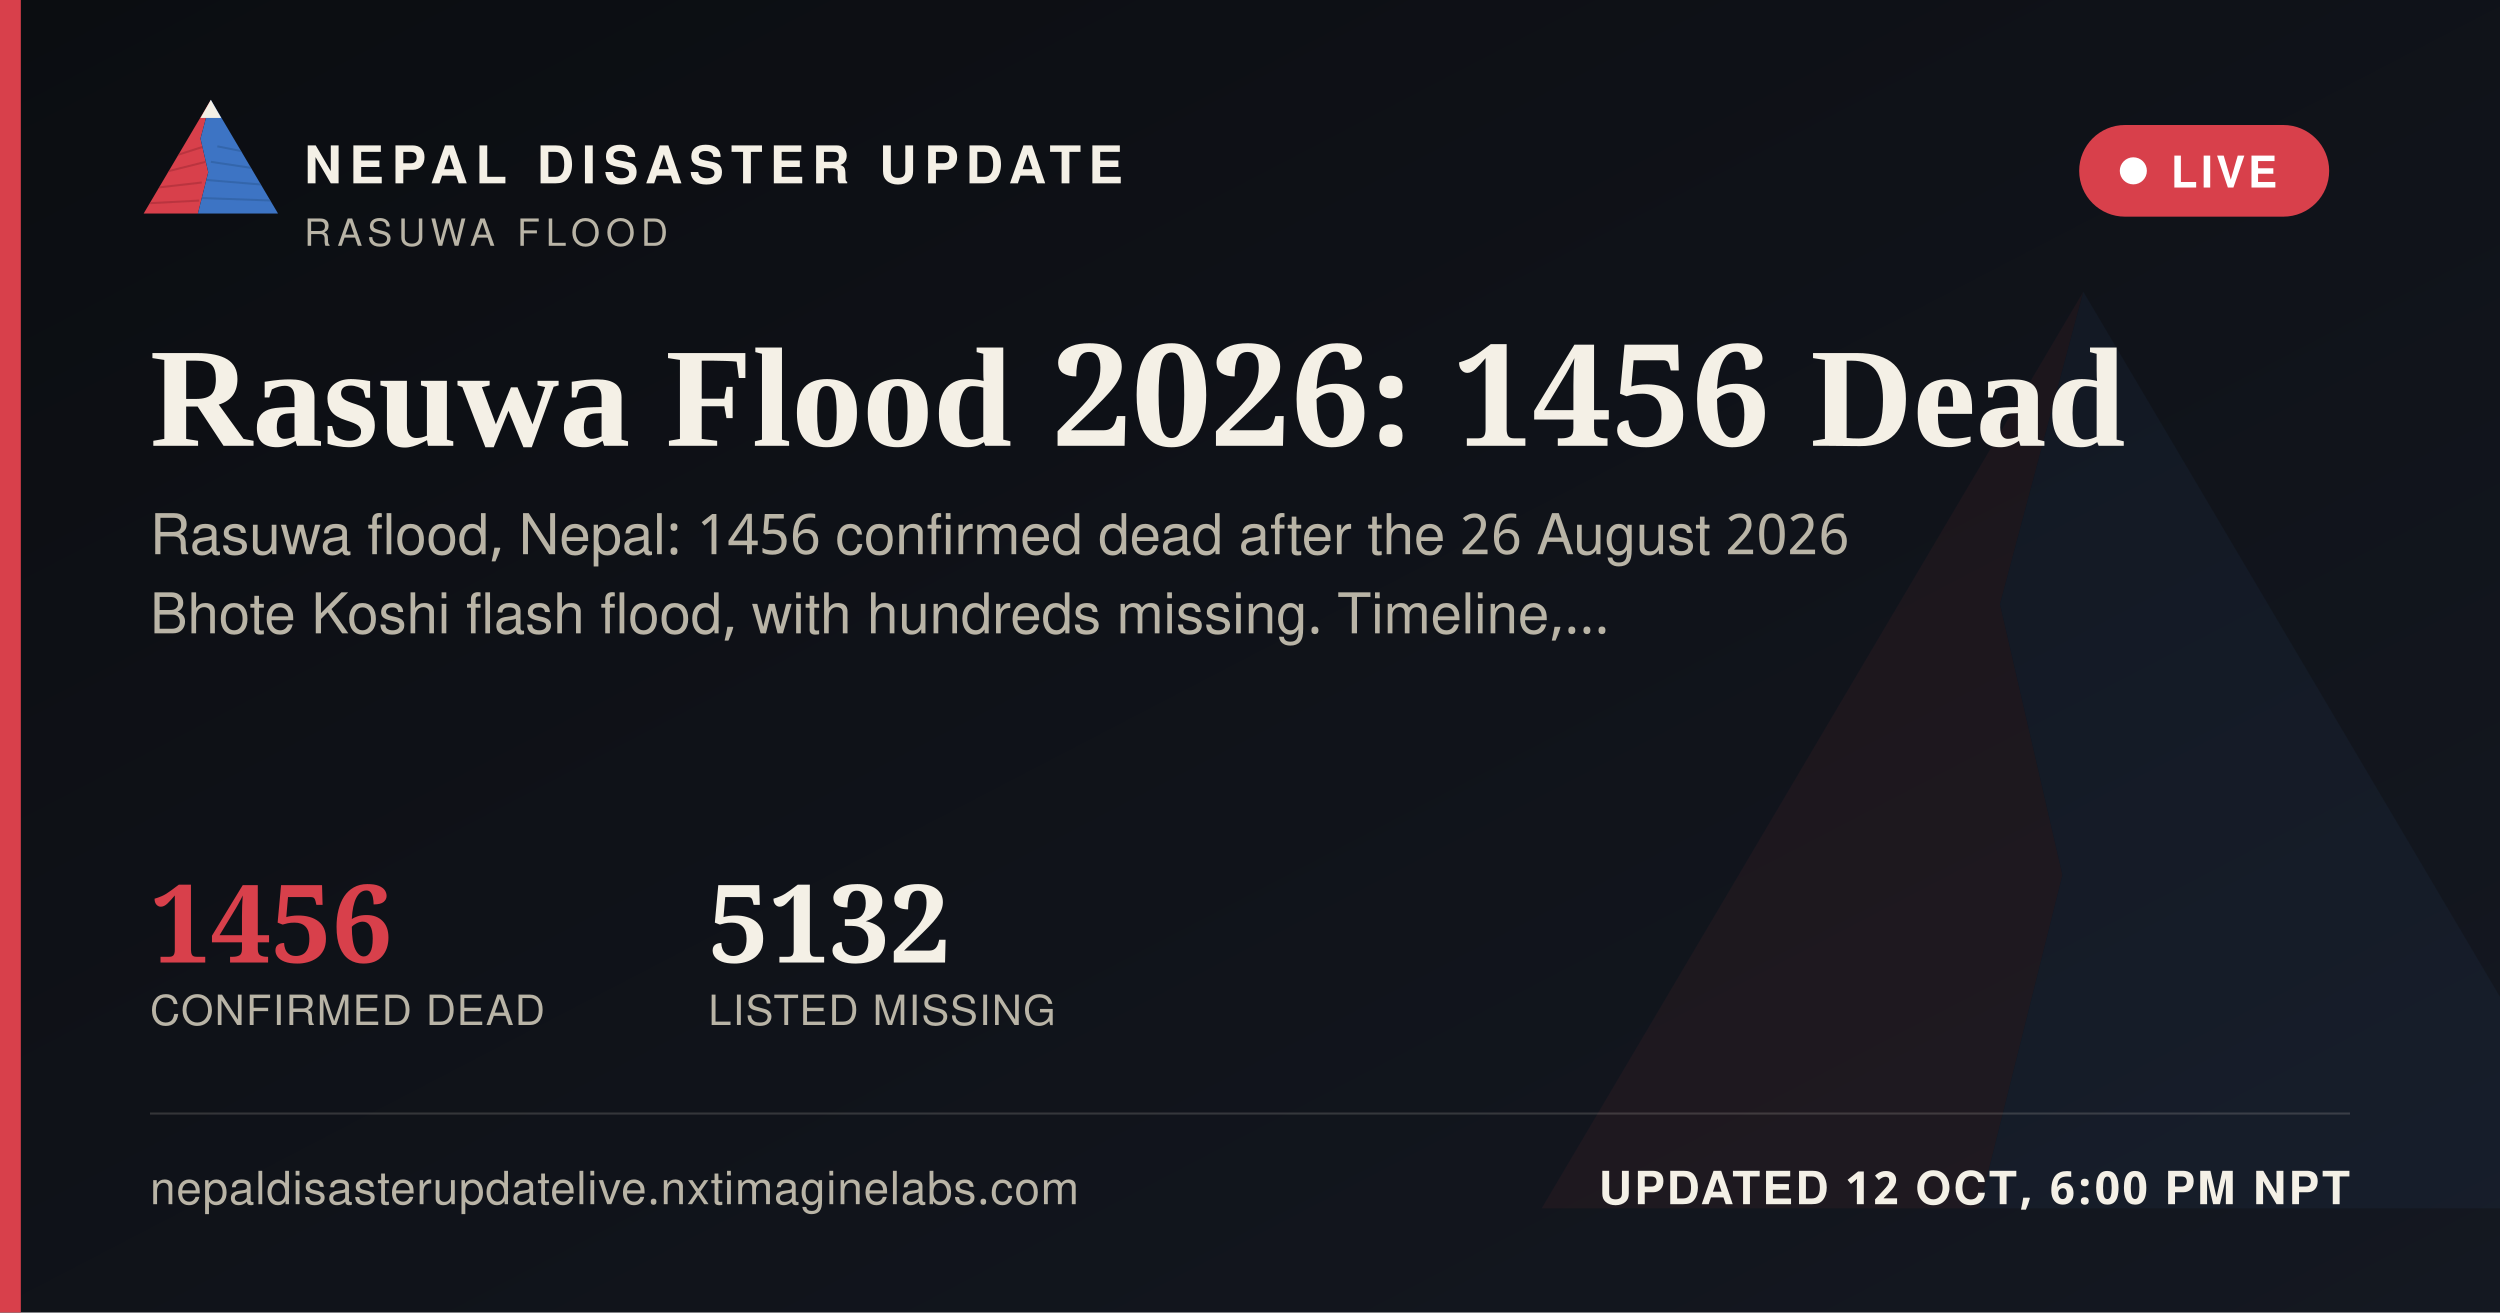
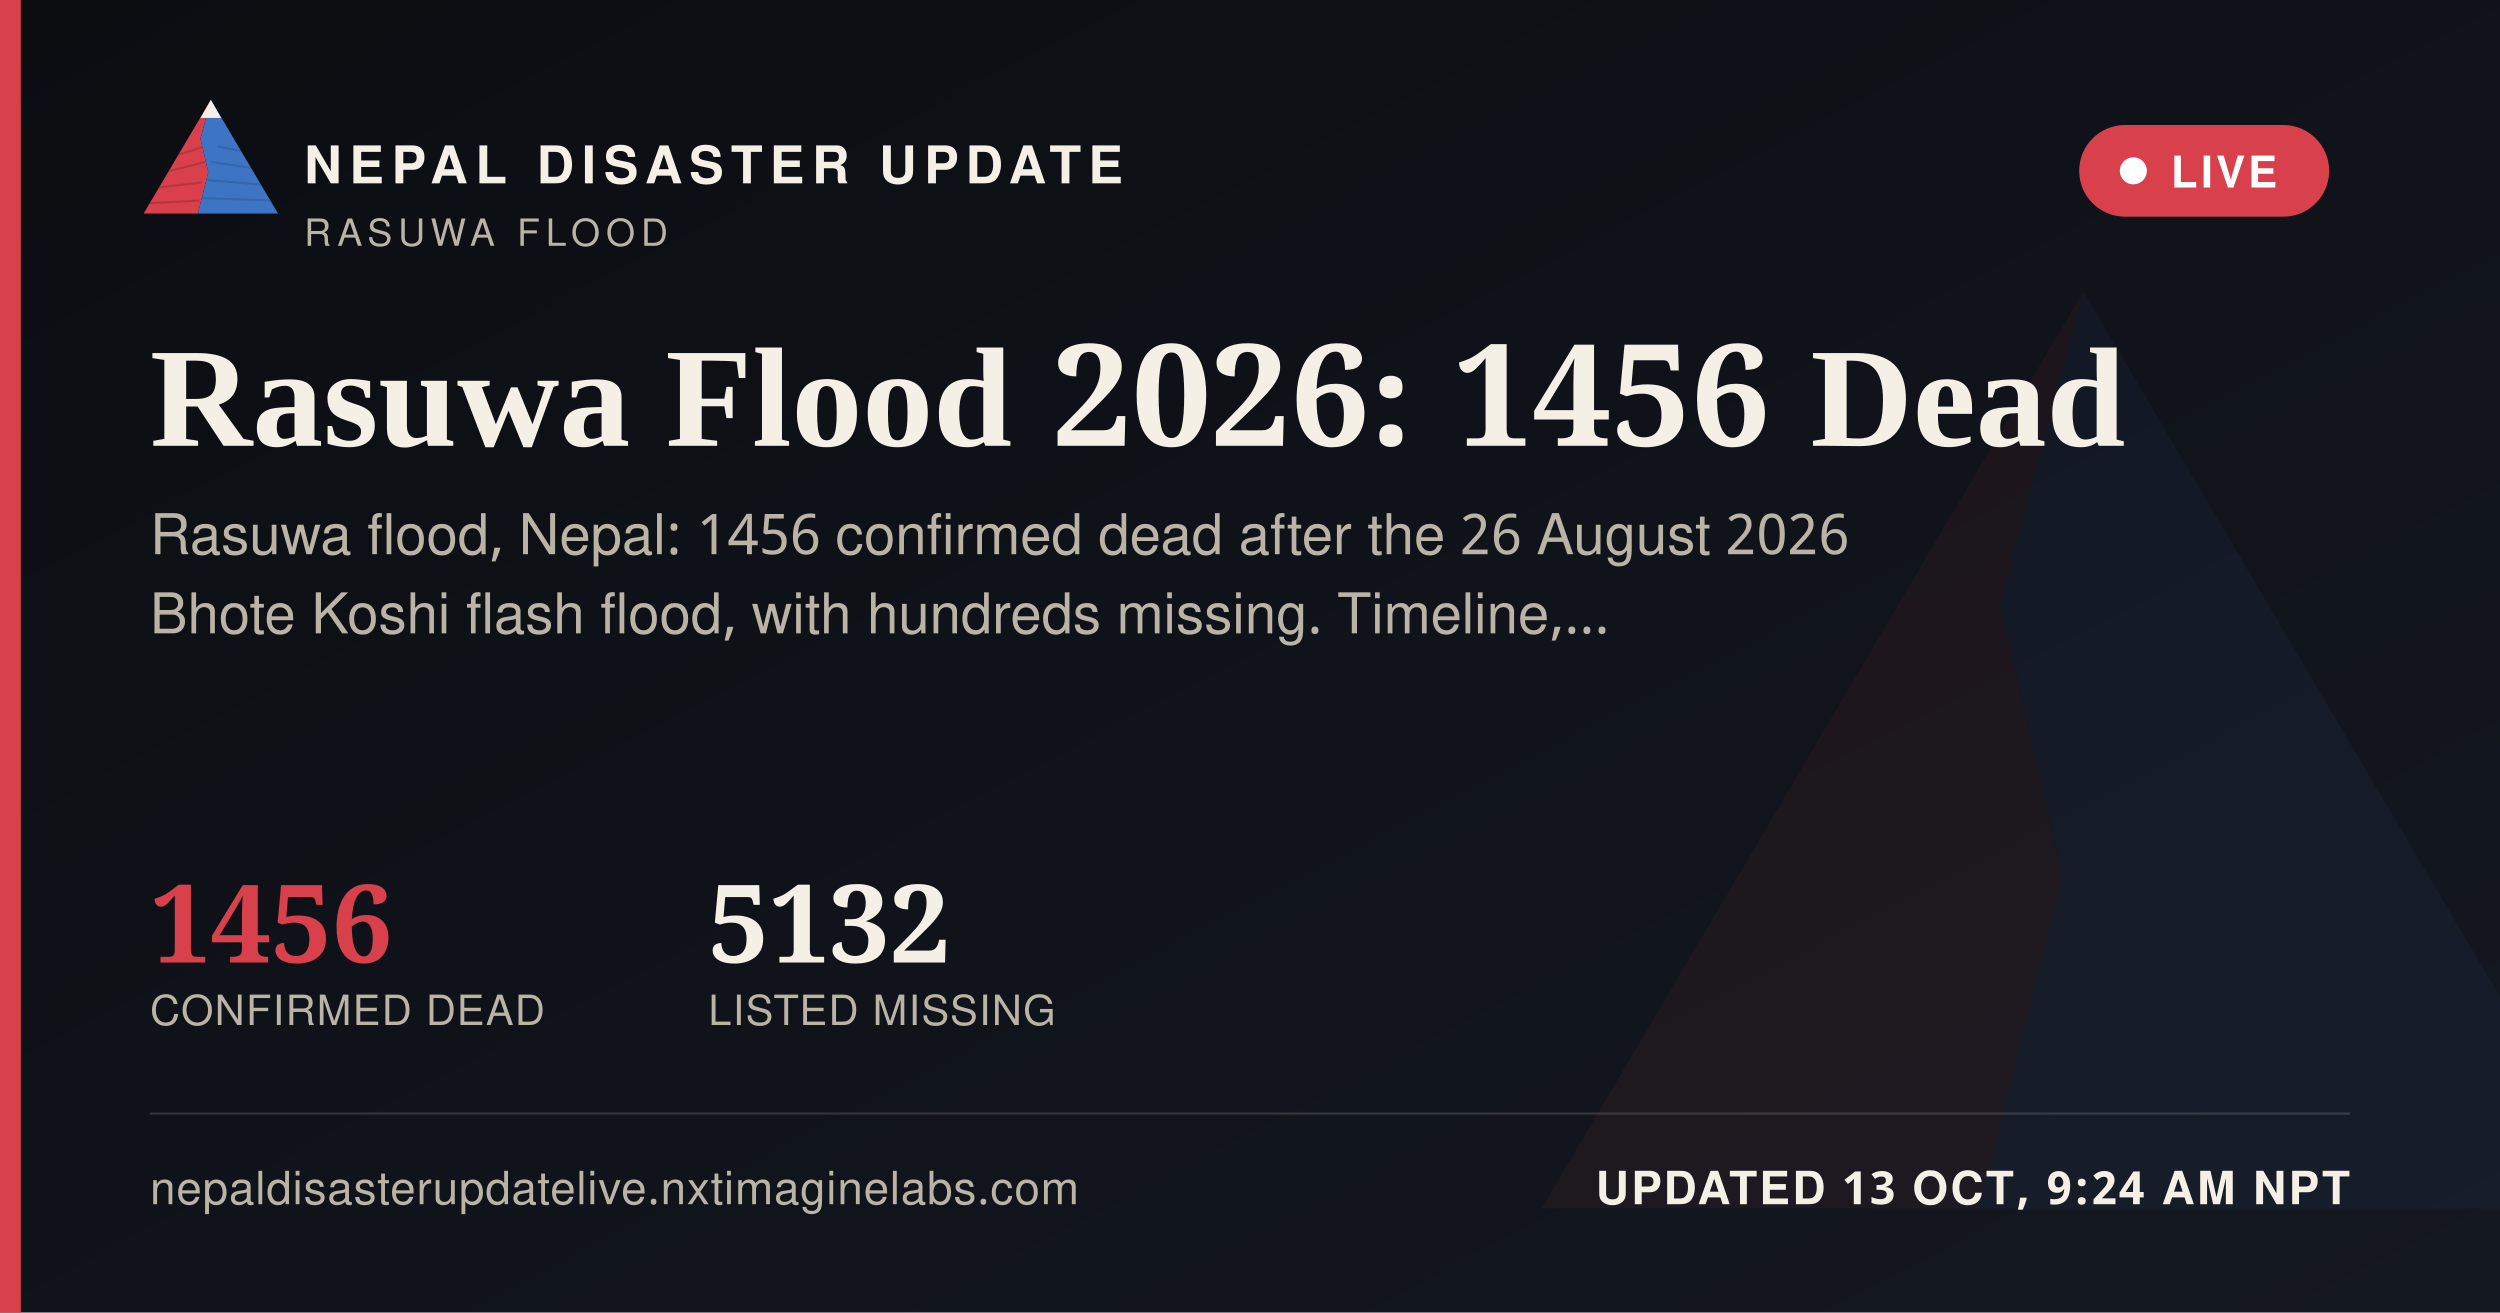
<svg xmlns="http://www.w3.org/2000/svg" width="1200" height="630" viewBox="0 0 1200 630">
  <defs>
    <linearGradient id="ogbg" x1="0" y1="0" x2="1" y2="1">
      <stop offset="0" stop-color="#0B0D11" />
      <stop offset="1" stop-color="#141821" />
    </linearGradient>
  </defs>
  <rect width="1200" height="630" fill="url(#ogbg)" />
  <g transform="translate(700,60) scale(5)" opacity="0.06">
    <polygon points="60,16 52,46 58,72 50,104 8,104" fill="#D8404B" />
    <polygon points="60,16 112,104 50,104 58,72 52,46" fill="#3D74C4" />
  </g>
  <rect x="0" y="0" width="10" height="630" fill="#D8404B" />
  <g transform="translate(64,38) scale(0.62)">
    <g>
      <defs>
        <clipPath id="ogLc">
          <polygon points="60,16 52,46 58,72 50,104 8,104" />
        </clipPath>
        <clipPath id="ogRc">
          <polygon points="60,16 112,104 50,104 58,72 52,46" />
        </clipPath>
      </defs>
      <polygon points="60,16 52,46 58,72 50,104 8,104" fill="#D8404B" />
      <g clip-path="url(#ogLc)" stroke="#A32A34" stroke-width="1.6" fill="none" opacity="0.55">
        <path d="M30,60 L55,52" />
        <path d="M24,72 L56,64" />
        <path d="M18,84 L53,80" />
        <path d="M13,96 L51,94" />
      </g>
      <polygon points="60,16 112,104 50,104 58,72 52,46" fill="#3D74C4" />
      <g clip-path="url(#ogRc)" stroke="#2A5793" stroke-width="1.6" fill="none" opacity="0.5">
        <path d="M65,52 L95,58" />
        <path d="M60,64 L100,70" />
        <path d="M56,78 L104,82" />
        <path d="M52,92 L108,94" />
      </g>
      <polygon points="60,16 52,30 68,30" fill="#F4F0E6" />
    </g>
  </g>
  <text x="146" y="88" font-family="'Public Sans', 'Noto Sans Devanagari', 'Helvetica Neue', Helvetica, Arial, sans-serif" font-size="25" font-weight="800" letter-spacing="3.6" fill="#F4F0E6">NEPAL DISASTER UPDATE</text>
  <text x="146" y="118" font-family="'Public Sans', 'Noto Sans Devanagari', 'Helvetica Neue', Helvetica, Arial, sans-serif" font-size="18" letter-spacing="2.8" fill="#B9B4A6">RASUWA FLOOD</text>
  <g>
    <rect x="998" y="60" width="120" height="44" rx="22" fill="#D8404B" stroke="none" />
    <circle cx="1024" cy="82" r="6.5" fill="#FFFFFF" />
    <text x="1042" y="90" font-family="'Public Sans', 'Noto Sans Devanagari', 'Helvetica Neue', Helvetica, Arial, sans-serif" font-size="21" font-weight="700" letter-spacing="1.6" fill="#FFFFFF">LIVE</text>
  </g>
  <text x="72" y="214" font-family="Newsreader, 'Noto Serif Devanagari', Georgia, 'Times New Roman', serif" font-size="68" font-weight="600" fill="#F4F0E6">Rasuwa Flood 2026: 1456 Dead</text>
  <text x="72" y="266" font-family="'Public Sans', 'Noto Sans Devanagari', 'Helvetica Neue', Helvetica, Arial, sans-serif" font-size="27" fill="#B9B4A6">Rasuwa flood, Nepal: 1456 confirmed dead after the 26 August 2026</text>
  <text x="72" y="304" font-family="'Public Sans', 'Noto Sans Devanagari', 'Helvetica Neue', Helvetica, Arial, sans-serif" font-size="27" fill="#B9B4A6">Bhote Koshi flash flood, with hundreds missing. Timeline,…</text>
  <g transform="translate(72,462)">
    <text x="0" y="0" font-family="Newsreader, 'Noto Serif Devanagari', Georgia, 'Times New Roman', serif" font-size="52" font-weight="600" fill="#D8404B">1456</text>
    <text x="0" y="30" font-family="'Public Sans', 'Noto Sans Devanagari', 'Helvetica Neue', Helvetica, Arial, sans-serif" font-size="20" letter-spacing="0.6" fill="#B9B4A6">CONFIRMED DEAD</text>
    <text x="268" y="0" font-family="Newsreader, 'Noto Serif Devanagari', Georgia, 'Times New Roman', serif" font-size="52" font-weight="600" fill="#F4F0E6">5132</text>
    <text x="268" y="30" font-family="'Public Sans', 'Noto Sans Devanagari', 'Helvetica Neue', Helvetica, Arial, sans-serif" font-size="20" letter-spacing="0.6" fill="#B9B4A6">LISTED MISSING</text>
  </g>
  <rect x="72" y="534" width="1056" height="1" fill="rgba(244,240,230,0.16)" />
  <text x="72" y="578" font-family="'Public Sans', 'Noto Sans Devanagari', 'Helvetica Neue', Helvetica, Arial, sans-serif" font-size="22" fill="#B9B4A6" letter-spacing="0.4">nepaldisasterupdatelive.nxtimaginelabs.com</text>
-   <text x="1128" y="578" text-anchor="end" font-family="'Public Sans', 'Noto Sans Devanagari', 'Helvetica Neue', Helvetica, Arial, sans-serif" font-size="22" font-weight="700" letter-spacing="1.2" fill="#F4F0E6">UPDATED 12 OCT, 6:00 PM NPT</text>
+   <text x="1128" y="578" text-anchor="end" font-family="'Public Sans', 'Noto Sans Devanagari', 'Helvetica Neue', Helvetica, Arial, sans-serif" font-size="22" font-weight="700" letter-spacing="1.2" fill="#F4F0E6">UPDATED 13 OCT, 9:24 AM NPT</text>
</svg>
